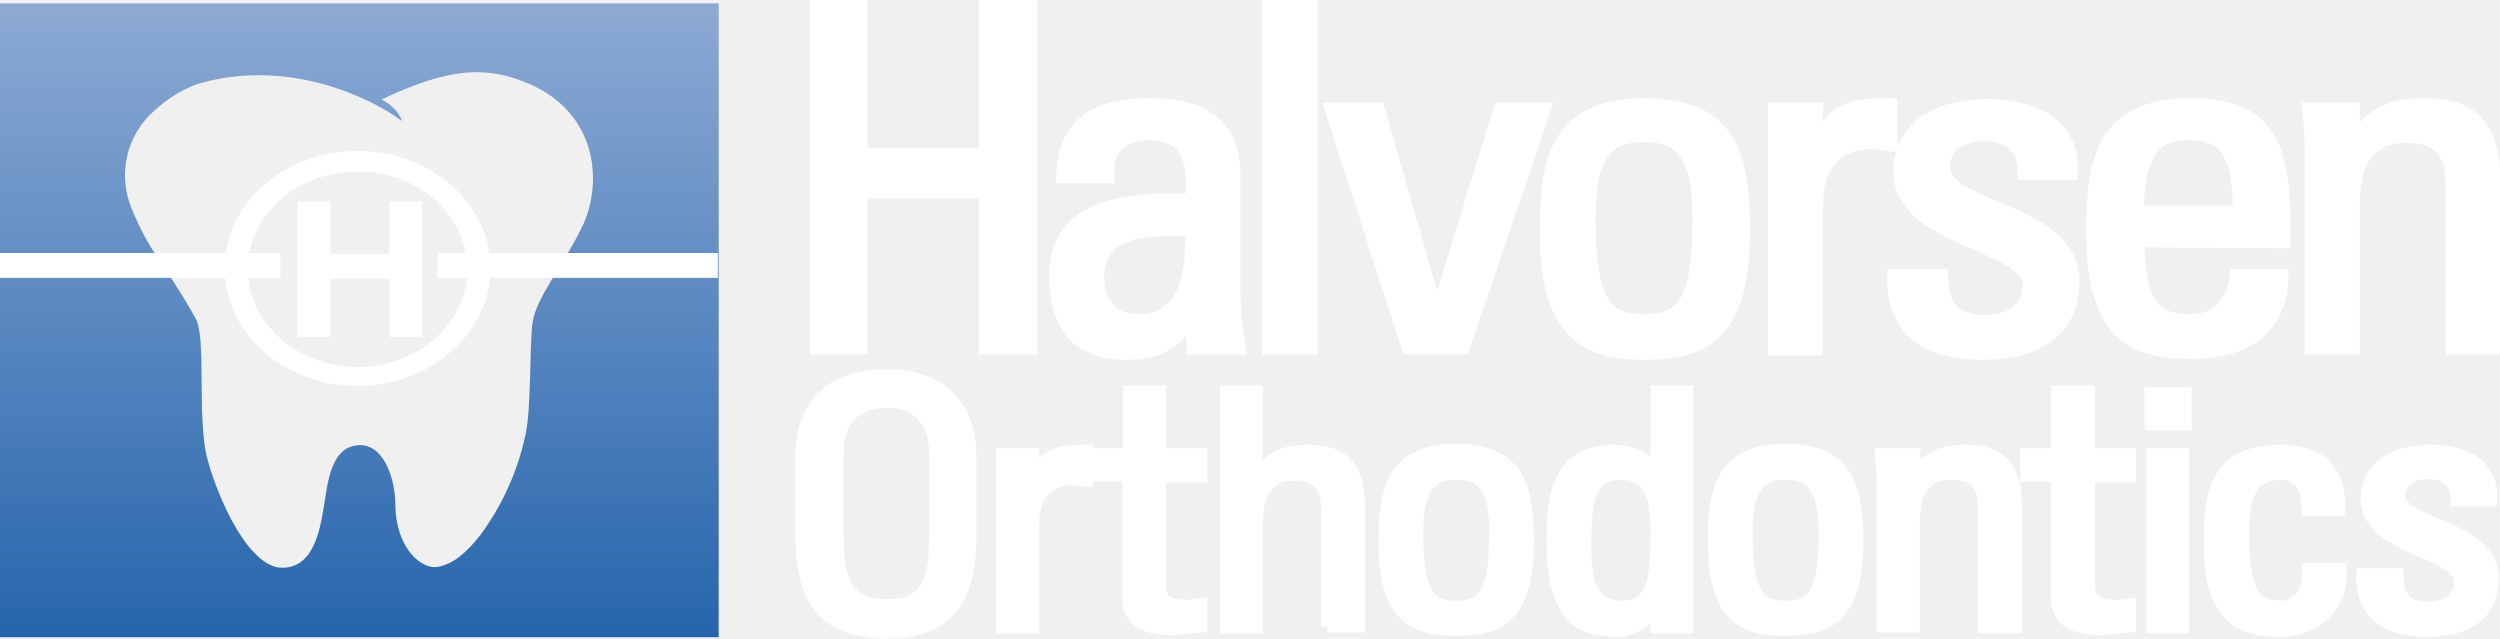
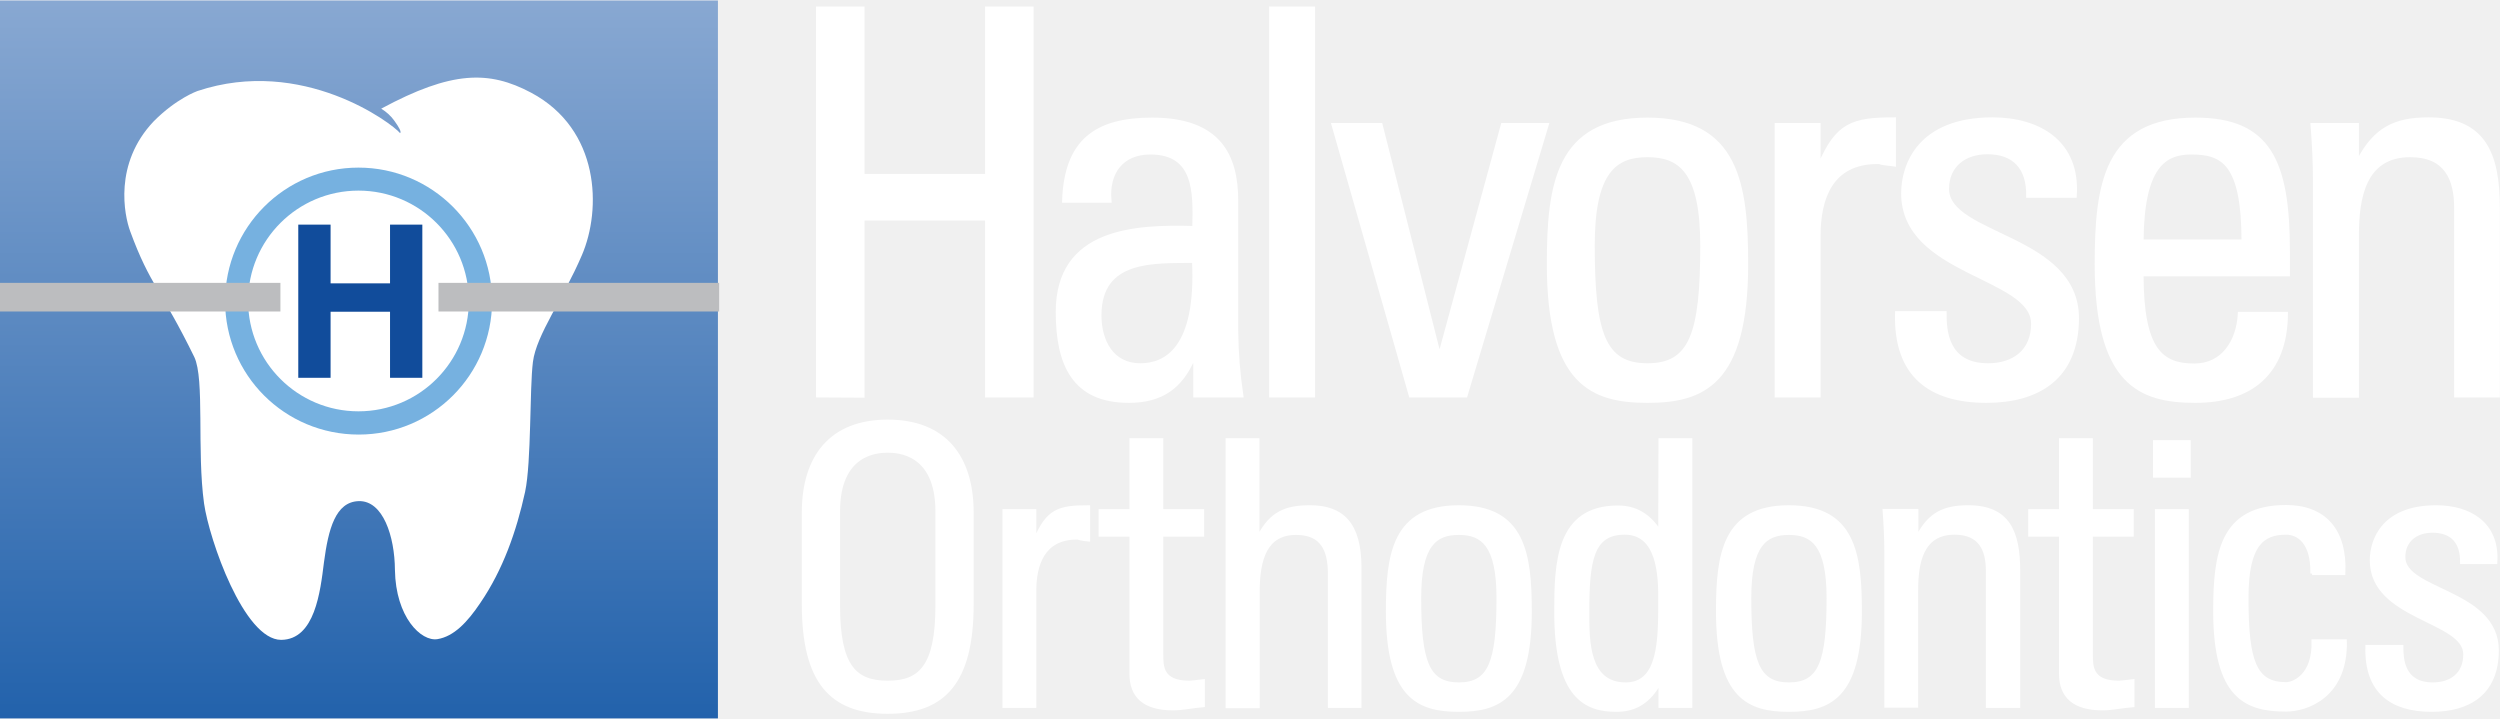
- <svg xmlns="http://www.w3.org/2000/svg" version="1.1" x="0px" y="0px" viewBox="0 0 291.5 74.4" style="enable-background:new 0 0 291.5 74.4;" xml:space="preserve">
+ <svg xmlns="http://www.w3.org/2000/svg" version="1.1" id="Layer_1" x="0px" y="0px" viewBox="0 0 1021.7 293.8" style="enable-background:new 0 0 1021.7 293.8;" xml:space="preserve">
  <style type="text/css">
- 	.logo-0{fill:url(#logoGradient) #2061AA;}
+ 	.logo-0{fill:url(#SVGID_1_);}
	.logo-1{fill:#FFFFFF;}
- 	.logo-text{fill:#FFFFFF;stroke:#FFFFFF;stroke-width:1.5;}
+ 	.logo-2{fill:#114C9B;}
+ 	.logo-3{fill:#76B1E0;}
+ 	.logo-4{fill:#BCBDBF;}
+ 	.logo-5{stroke-width:1.43;stroke-miterlimit:10;}
+ 	.logo-6{stroke-width:1.45;stroke-miterlimit:10;}
+ 	.logo-7{stroke-width:1.48;stroke-miterlimit:10;}
+ 	.logo-text{fill:#FFFFFF; stroke:#FFFFFF;}
</style>
-   <linearGradient id="logoGradient" gradientUnits="userSpaceOnUse" x1="-684.199" y1="-509.392" x2="-684.199" y2="-508.353" gradientTransform="matrix(83.85 0 0 73.86 57412.031 37625)">
-     <stop offset="0" style="stop-color:#8BA9D3" />
-     <stop offset="1" style="stop-color:#2061AA" />
-   </linearGradient>
-   <g class="logo-icon">
-     <path class="logo-0" d="M0,74.3V0.4h83.8v73.9H0z M23,9.8c-1.9,0.7-3.6,1.8-5,3.1c-3.2,2.8-4.3,7.3-2.7,11.3c2.3,5.6,3.6,6,7.5,12.9   c1.2,2.2,0.3,9.6,1.1,15.1c0.6,3.7,4.6,14,9,14c3.9,0,4.5-4.9,5-8c0.5-3.5,1.3-6.2,4-6.3s4.2,3.6,4.2,7.1c0.1,4.9,3,7.4,4.9,7.1   s3.5-1.8,5-3.7c2.5-3.4,4.3-7.3,5.2-11.4c0.8-3.1,0.5-10.5,0.9-13.4s3.5-6.5,5.7-11C70.2,21.9,70,13.6,62,9.9   c-5-2.2-9.3-2.2-17.5,1.7c0.6,0.3,1.1,0.7,1.6,1.2c0.5,0.6,0.8,1.2,0.7,1.3l0,0C45.7,13.1,35.2,6.2,23,9.8z" />
-     <polygon class="logo-1" points="34.7,23.5 38.5,23.5 38.5,29.6 45.4,29.6 45.4,23.5 49.2,23.5 49.2,39.3 45.4,39.3 45.4,32.5   38.5,32.5 38.5,39.3 34.7,39.3 " />
-     <polygon class="logo-1" points="0,32.4 32.7,32.4 32.7,29.5 0,29.5 " />
-     <path class="logo-1" d="M41.7,17.6c-8.6,0-15.5,6.1-15.5,13.7s7,13.7,15.5,13.7s15.5-6.2,15.5-13.7S50.3,17.6,41.7,17.6 M41.7,20   c7.1,0,12.8,5.1,12.8,11.4s-5.8,11.4-12.8,11.4s-12.8-5.1-12.8-11.4S34.6,20,41.7,20" />
-     <polygon class="logo-1" points="51,32.4 83.7,32.4 83.7,29.5 51,29.5 " />
+   <g>
+     <linearGradient id="SVGID_1_" gradientUnits="userSpaceOnUse" x1="146.587" y1="301.786" x2="146.587" y2="-3.844" gradientTransform="matrix(0.9997 0 0 -0.9997 0.1427 294.1426)">
+       <stop offset="0" style="stop-color:#8BAAD3" />
+       <stop offset="1" style="stop-color:#2161AB" />
+     </linearGradient>
+     <rect y="0.2" class="logo-0" width="293.4" height="293.4" />
+     <path class="logo-1" d="M80.7,37.2c42.9-14.3,79.5,13.2,82.8,17.2l0,0c0.7-0.4-0.5-2.5-2.3-5c-1.4-2-3.3-3.7-5.4-5   c28.8-15.5,44-15.7,61.3-6.5c28.1,15,28.8,47.6,20.7,66.4c-7.6,17.8-18.6,32.5-20,43.6c-1.4,11.1-0.6,40.8-3.2,53.1   c-3.6,16.4-9.1,31.9-18.3,45.4c-5.3,7.9-10.8,13.7-17.5,14.8s-17.1-9-17.4-28.3c-0.1-13.8-4.9-28.4-14.8-28.1   c-9.5,0.3-12.4,11.4-14.2,25c-1.5,12-3.7,31.6-17.5,31.7c-15.2,0-29.4-41-31.5-55.7c-3-21.6,0.3-50.9-4-59.9   c-13.5-27.6-18.1-29.3-26.2-51.4c-2.4-6.5-6.8-27.6,9.6-44.9C72.1,40.2,80.7,37.2,80.7,37.2z" />
+     <path class="logo-2" d="M121.9,91.8h13.2v24h24.3v-24h13.2v62.6h-13.2v-27h-24.3v27h-13.2V91.8z" />
+     <path class="logo-3" d="M146.5,77.9c24.9,0,45.1,20.2,45.1,45.1s-20.2,45.1-45.1,45.1c-24.9,0-45.1-20.2-45.1-45.1c0,0,0,0,0,0   C101.4,98.1,121.6,77.9,146.5,77.9 M146.5,68.5c-30.1,0-54.5,24.4-54.5,54.6s24.4,54.5,54.6,54.5c30.1,0,54.5-24.4,54.5-54.6   C201,92.9,176.6,68.5,146.5,68.5C146.5,68.5,146.5,68.5,146.5,68.5z" />
+     <polygon class="logo-4" points="114.6,115.6 0,115.6 0,127.3 114.6,127.3 114.6,115.6  " />
+     <polygon class="logo-4" points="293.9,115.6 179.2,115.6 179.2,127.3 293.9,127.3 293.9,115.6  " />
  </g>
  <g class="logo-top logo-text">
-     <polygon points="95.2,40.6 95.2,0.7 100.4,0.7 100.4,18 114.9,18 114.9,0.7 120.2,0.7 120.2,40.6 114.9,40.6   114.9,22.4 100.4,22.4 100.4,40.6 " />
-     <path d="M128,32.3c0,2.7,1.4,5.1,4.7,5.1c3,0,6.7-1.7,6.2-10.7C134.3,26.8,128,26.4,128,32.3z M139.1,36.6L139.1,36.6   c-1.6,3.2-3.9,4.6-7.7,4.6c-6.4,0-8.3-3.8-8.3-9.2c0-8.5,9-8.8,15.9-8.7c0.1-3.7,0.2-7.7-5.1-7.7c-3.3,0-5,2-4.7,5h-5.3   c0.2-6.2,3.8-8.4,10.2-8.4c7.8,0,9.8,3.7,9.8,8.4V34c0,2.2,0.2,4.4,0.6,6.6h-5.4L139.1,36.6z" />
-     <polygon points="147.9,40.6 152.9,40.6 152.9,0.7 147.9,0.7 " />
-     <polygon points="155.2,12.7 160.7,12.7 167.5,36.4 167.6,36.4 174.9,12.7 180.1,12.7 170.6,40.6 164.2,40.6 " />
-     <path d="M198.1,25.1c0-7.6-2.6-9.3-6.4-9.3s-6.4,1.6-6.4,9.3c0,9.1,1.2,12.3,6.4,12.3S198.1,34.2,198.1,25.1    M180.3,27.1c0-8.2,1-14.9,11.5-14.9s11.5,6.7,11.5,14.9c0,12.3-5.1,14.1-11.5,14.1S180.3,39.4,180.3,27.1" />
-     <path d="M211.7,16.9h0.1c2-4.3,3.9-4.7,8.7-4.7v4.7l-1.3-0.2c-0.4,0-0.1-0.1-0.6-0.1c-5.5,0-6.8,3.8-6.8,7.6v16.5h-4.9   V12.7h4.9L211.7,16.9z" />
-     <path d="M231.2,41.2c-6.5,0-10.6-2.7-10.4-9.1h5.6c0,1.6,0.1,5.4,5,5.4c2.9,0,5.2-1.4,5.2-4.2c0-5-15.1-5.1-15.1-13.4   c0-2.9,1.9-7.6,10.4-7.6c5.4,0,10,2.4,9.6,7.9H236c0.1-2.9-1.6-4.5-4.7-4.5c-2.6,0-4.7,1.3-4.7,3.8c0,4.9,15.1,4.8,15.1,13.3   C241.7,38.8,237.2,41.2,231.2,41.2" />
-     <path d="M261.1,24.7c0-8.1-2.5-9.1-6.1-9.1c-3.1,0-5.7,1.4-5.8,9.1L261.1,24.7z M249.3,28.1c0,7.8,2.3,9.3,6.1,9.3   c3.4,0,5.1-2.5,5.3-5.3h5.4c-0.1,6.2-4.2,9-10.6,9S244,39.4,244,27.1c0-8.2,1-14.9,11.5-14.9c8.6,0,10.8,4.4,10.8,13.6v2.4   L249.3,28.1z" />
-     <path d="M285.9,40.6V21.3c0-3-1.1-5.4-5.3-5.4c-5.4,0-6.2,4.4-6.2,8.2v16.5h-4.9V18.5c0-1.9-0.1-3.9-0.3-5.8h5.2v3.6   h0.2c1.9-3.1,4.2-4.1,8.1-4.1c6.5,0,8.1,3.6,8.1,9.1v19.3H285.9z" />
+     <path class="logo-6" d="M334.2,161.7V3.4h18.4v68.4h50.7V3.4h18.4v158.3h-18.4V89.4h-50.7v72.4L334.2,161.7z" />
+     <path class="logo-7" d="M488.4,145.7H488c-5.3,12.7-13.5,18.2-26.7,18.2c-22.5,0-29.1-15.1-29.1-36.4c0-33.6,31.6-35.1,55.8-34.4   c0.4-14.7,0.6-30.7-17.9-30.7c-11.6,0-17.7,8.1-16.6,19.7h-18.7c0.8-24.8,13.5-33.3,36-33.3c27.4,0,34.5,14.7,34.5,33.3v53.3   c0.1,8.8,0.8,17.6,2.1,26.3h-19L488.4,145.7z M449.4,128.8c0,10.7,5.1,20.4,16.6,20.4c10.5,0,23.6-6.8,21.9-42.5   C471.6,106.9,449.5,105.4,449.4,128.8L449.4,128.8z" />
+     <path class="logo-7" d="M536.7,161.7h-17.3V3.4h17.3V161.7z" />
+     <path class="logo-7" d="M544.9,51h19.4l23.8,93.9h0.4L614.1,51h18.1L599,161.7h-22.5L544.9,51z" />
+     <path class="logo-7" d="M632.9,108c0-32.5,3.6-59.2,40.4-59.2s40.4,26.8,40.4,59.2c0,48.9-17.9,55.9-40.4,55.9S632.9,156.9,632.9,108z    M695.6,100.3c0-30.3-9-36.8-22.3-36.8S651,70.1,651,100.3c0,36,4.4,48.9,22.3,48.9S695.6,136.3,695.6,100.3z" />
+     <path class="logo-7" d="M743.2,67.6h0.4c7.2-16.9,13.6-18.9,30.5-18.9v18.6c-1.5-0.2-3.2-0.4-4.6-0.6c-1.5-0.2-0.6-0.4-2.2-0.4   c-19.2,0-24,15.1-24,30v65.4H726V51h17.3V67.6z" />
+     <path class="logo-7" d="M811.8,163.9c-23,0-37.3-10.5-36.6-36h19.6c0,6.4,0.2,21.3,17.7,21.3c10.3,0,18.3-5.5,18.3-16.9   c0-19.7-53.1-20.2-53.1-53.3c0-11.6,6.7-30.3,36.6-30.3c19,0,35.2,9.4,33.7,31.4h-19.2c0.2-11.6-5.7-17.8-16.6-17.8   c-9.3,0-16.4,5.3-16.4,14.9c0,19.5,53.1,19.1,53.1,52.9C848.8,154.5,832.8,163.9,811.8,163.9z" />
+     <path class="logo-7" d="M875.3,112.2c0,30.9,8,37.1,21.5,37.1c11.8,0,17.9-9.9,18.5-21.1h19c-0.2,24.6-14.7,35.7-37.1,35.7   c-22.5,0-40.4-7-40.4-55.9c0-32.5,3.6-59.2,40.4-59.2c30.3,0,37.9,17.3,37.9,54v9.4L875.3,112.2z M916.8,98.6   c0-32.2-8.6-36.2-21.3-36.2c-10.9,0-20,5.5-20.2,36.2H916.8z" />
+     <path class="logo-7" d="M1003.7,161.7V85c0-11.8-4-21.5-18.7-21.5c-19,0-21.7,17.6-21.7,32.7v65.6H946V74c0-7.7-0.4-15.4-1-23h18.3   v14.2h0.8c6.7-12.5,14.7-16.5,28.4-16.5c22.7,0,28.4,14.3,28.4,36.2v76.8H1003.7z" />
  </g>
  <g class="logo-bottom logo-text">
-     <path d="M109.1,62.7V53c0-6-4.5-6.2-5.7-6.2S97.6,47,97.6,53v9.7c0,6.3,2,7.9,5.8,7.9S109.1,69,109.1,62.7 M93.5,62.6   v-9.4c0-5.7,3.2-9.4,9.8-9.4s9.8,3.7,9.8,9.4v9.4c0,8-3.2,11.1-9.8,11.1S93.5,70.5,93.5,62.6" />
-     <path d="M120.4,56L120.4,56c1.6-3.1,2.8-3.4,6.3-3.4V56l-1-0.1c-0.3,0-0.1-0.1-0.4-0.1c-3.9,0-4.9,2.7-4.9,5.5v11.8   h-3.5V53h3.5L120.4,56z" />
-     <path d="M131.7,53v-7.3h3.5V53h4.8v2.5h-4.8v12.3c0,1.3,0,2.9,3.2,2.9c0.3,0,0.8-0.1,1.6-0.2V73   c-1.2,0.1-2.3,0.3-3.5,0.3c-3.4,0-4.9-1.3-4.9-3.6V55.4h-3.6V53H131.7z" />
-     <path d="M154.8,73.1V59.5c0-2.5-0.9-4.2-3.9-4.2c-3.5,0-4.4,2.6-4.4,6v11.8h-3.5V45.7h3.5v9.9h0.2c1.4-2.3,3.1-3,5.9-3   c3.7,0,5.8,1.7,5.8,6.2v14.2H154.8z" />
-     <path d="M174.4,61.9c0-5.5-1.9-6.7-4.6-6.7s-4.6,1.2-4.6,6.7c0,6.5,0.9,8.9,4.6,8.9S174.4,68.4,174.4,61.9 M161.5,63.3   c0-5.9,0.7-10.8,8.3-10.8s8.3,4.9,8.3,10.8c0,8.9-3.7,10.1-8.3,10.1S161.5,72.2,161.5,63.3" />
-     <path d="M189.1,55.2c-3.8,0-4.3,2.8-4.3,8.2c0,3,0,7.4,4.4,7.4c4,0,4-4.5,4-8.6C193.2,59.5,193.1,55.2,189.1,55.2z    M193.2,45.7h3.5v27.4h-3.5v-2.4h-0.1c-1,1.8-2.9,2.9-5,2.8c-3.5,0-7-1.3-7-10.1c0-5,0.2-10.8,7.2-10.8c1.9,0,3.7,0.9,4.8,2.4h0.1   L193.2,45.7z" />
-     <path d="M212.8,61.9c0-5.5-1.9-6.7-4.6-6.7s-4.6,1.2-4.6,6.7c0,6.5,0.9,8.9,4.6,8.9S212.8,68.4,212.8,61.9 M199.9,63.3   c0-5.9,0.7-10.8,8.3-10.8s8.3,4.9,8.3,10.8c0,8.9-3.7,10.1-8.3,10.1S199.9,72.2,199.9,63.3" />
-     <path d="M231.4,73.1V59.1c0-2.2-0.8-3.9-3.9-3.9c-3.9,0-4.4,3.2-4.4,5.9v11.9h-3.5V57.2c0-1.4-0.1-2.8-0.2-4.2h3.8v2.6   h0.2c1.4-2.3,3-3,5.8-3c4.7,0,5.8,2.6,5.8,6.6v13.9H231.4z" />
-     <path d="M239.9,53v-7.3h3.6V53h4.8v2.5h-4.8v12.3c0,1.3,0,2.9,3.2,2.9c0.3,0,0.8-0.1,1.6-0.2V73   c-1.2,0.1-2.3,0.3-3.5,0.3c-3.4,0-4.9-1.3-4.9-3.6V55.4h-3.6V53H239.9z" />
-     <path d="M251,73.1h3.5V53H251V73.1z M250.8,49.4h4v-3.5h-4V49.4z" />
-     <path d="M269.1,59.4c0.1-3.3-1.7-4.2-3-4.2c-2.7,0-4.6,1.2-4.6,6.7c0,6.5,0.9,8.9,4.6,8.9c0.8,0,3.3-0.8,3.1-4.4h3.7   c0.1,5.7-4.5,7.1-6.9,7.1c-4.6,0-8.3-1.3-8.3-10.1c0-5.9,0.7-10.8,8.3-10.8c4.4,0,6.9,2.3,6.7,6.8H269.1z" />
-     <path d="M283,73.5c-4.7,0-7.6-1.9-7.5-6.5h4c0,1.2,0,3.9,3.6,3.9c2.1,0,3.8-1,3.8-3.1c0-3.6-10.9-3.7-10.9-9.7   c0-2.1,1.4-5.5,7.5-5.5c3.9,0,7.2,1.7,6.9,5.7h-3.9c0-2.1-1.2-3.2-3.4-3.2c-1.9,0-3.4,1-3.4,2.7c0,3.5,10.9,3.5,10.9,9.6   C290.6,71.8,287.4,73.5,283,73.5" />
+     <path class="logo-5" d="M328.4,246.9v-37.4c0-22.8,11.2-37.3,34.4-37.3c23.2,0,34.4,14.5,34.4,37.3v37.4c0,31.6-11.2,44.1-34.4,44.1   S328.4,278.5,328.4,246.9z M383,247.5V209c0-23.9-15.8-24.7-20.2-24.7c-4.4,0-20.2,0.8-20.2,24.7v38.6c0,25,7,31.3,20.2,31.3   S383,272.5,383,247.5z" />
+     <path class="logo-5" d="M422.7,220.8h0.3c5.2-12.2,9.6-13.6,21.8-13.6v13.4c-1.1-0.1-2.3-0.3-3.3-0.5c-1.1-0.2-0.2-0.3-1.4-0.3   c-13.8,0-17.3,10.9-17.3,21.7v47.1h-12.4v-79.8h12.4V220.8z" />
+     <path class="logo-5" d="M462.3,208.8v-29h12.4v29h16.7v9.8h-16.7v48.8c0,5.1,0,11.5,11.4,11.5c0.9,0,2.9-0.3,5.6-0.6v10   c-4.1,0.3-8.2,1.3-12.3,1.3c-11.8,0-17.1-5.1-17.1-14.2v-56.8h-12.6v-9.8L462.3,208.8z" />
+     <path class="logo-5" d="M543.4,288.6v-54c0-9.8-3-16.7-13.7-16.7c-12.4,0-15.6,10.4-15.6,23.9v46.9h-12.5V179.8h12.4v39.2h0.6   c5-9.3,10.8-11.8,20.8-11.8c13.1,0,20.3,6.8,20.3,24.8v56.6H543.4z" />
+     <path class="logo-5" d="M567.1,249.9c0-23.4,2.6-42.7,29.1-42.7s29.1,19.3,29.1,42.7c0,35.2-12.9,40.3-29.1,40.3   S567.1,285.1,567.1,249.9z M612.3,244.4c0-21.8-6.5-26.5-16.1-26.5s-16.1,4.7-16.1,26.5c0,25.9,3.2,35.2,16.1,35.2   S612.3,270.3,612.3,244.4z" />
+     <path class="logo-5" d="M678.5,179.8h12.4v108.8h-12.4v-9.5h-0.3c-4.2,7.4-9.6,11.1-17.6,11.1c-12.3,0-24.7-5-24.7-40.1   c0-19.9,0.6-42.8,25.3-42.8c7.3,0,12.6,3.3,16.8,9.6h0.4L678.5,179.8z M664,217.8c-13.4,0-15.2,11.1-15.2,32.4   c0,12,0,29.4,15.6,29.4c14,0,14-18,14-34.1C678.5,234.9,677.8,217.8,664,217.8z" />
+     <path class="logo-5" d="M702,249.9c0-23.4,2.6-42.7,29.1-42.7s29.1,19.3,29.1,42.7c0,35.2-12.9,40.3-29.1,40.3S702,285.1,702,249.9z    M747.2,244.4c0-21.8-6.5-26.5-16.1-26.5s-16.1,4.7-16.1,26.5c0,25.9,3.2,35.2,16.1,35.2S747.2,270.3,747.2,244.4z" />
+     <path class="logo-5" d="M812.3,288.6v-55.3c0-8.5-2.9-15.5-13.5-15.5c-13.7,0-15.6,12.6-15.6,23.5v47.2h-12.4v-63.2   c0-5.5-0.3-11.1-0.7-16.6h13.2v10.3h0.6c4.8-9,10.6-11.8,20.5-11.8c16.4,0,20.5,10.3,20.5,26.1v55.3H812.3z" />
+     <path class="logo-5" d="M842.2,208.8v-29h12.4v29h16.7v9.8h-16.7v48.8c0,5.1,0,11.5,11.4,11.5c0.9,0,2.9-0.3,5.6-0.6v10   c-4.1,0.3-8.2,1.3-12.3,1.3c-11.8,0-17.1-5.1-17.1-14.2v-56.8h-12.6v-9.8L842.2,208.8z" />
+     <path class="logo-5" d="M880.6,180.6h14v13.9h-14V180.6z M893.8,288.6h-12.4v-79.8h12.4L893.8,288.6z" />
+     <path class="logo-5" d="M944.9,234.4c0.3-13.1-5.9-16.6-10.6-16.6c-9.6,0-16.1,4.7-16.1,26.5c0,25.9,3.2,35.2,16.1,35.2   c2.9,0,11.5-3.2,11.1-17.5h13c0.5,22.4-15.6,28.1-24.1,28.1c-16.2,0-29.1-5-29.1-40.3c0-23.4,2.6-42.7,29.1-42.7   c15.3,0,24.3,9.3,23.5,27.2H944.9z" />
+     <path class="logo-5" d="M993.8,290.2c-16.5,0-26.9-7.6-26.4-25.9h14.1c0,4.6,0.2,15.3,12.7,15.3c7.4,0,13.2-3.9,13.2-12.2   c0-14.2-38.2-14.5-38.2-38.4c0-8.4,4.9-21.8,26.4-21.8c13.7,0,25.3,6.8,24.3,22.6h-13.8c0.1-8.4-4.1-12.8-12-12.8   c-6.7,0-11.8,3.8-11.8,10.7c0,14.1,38.2,13.7,38.2,38.1C1020.5,283.4,1008.9,290.2,993.8,290.2z" />
  </g>
</svg>
